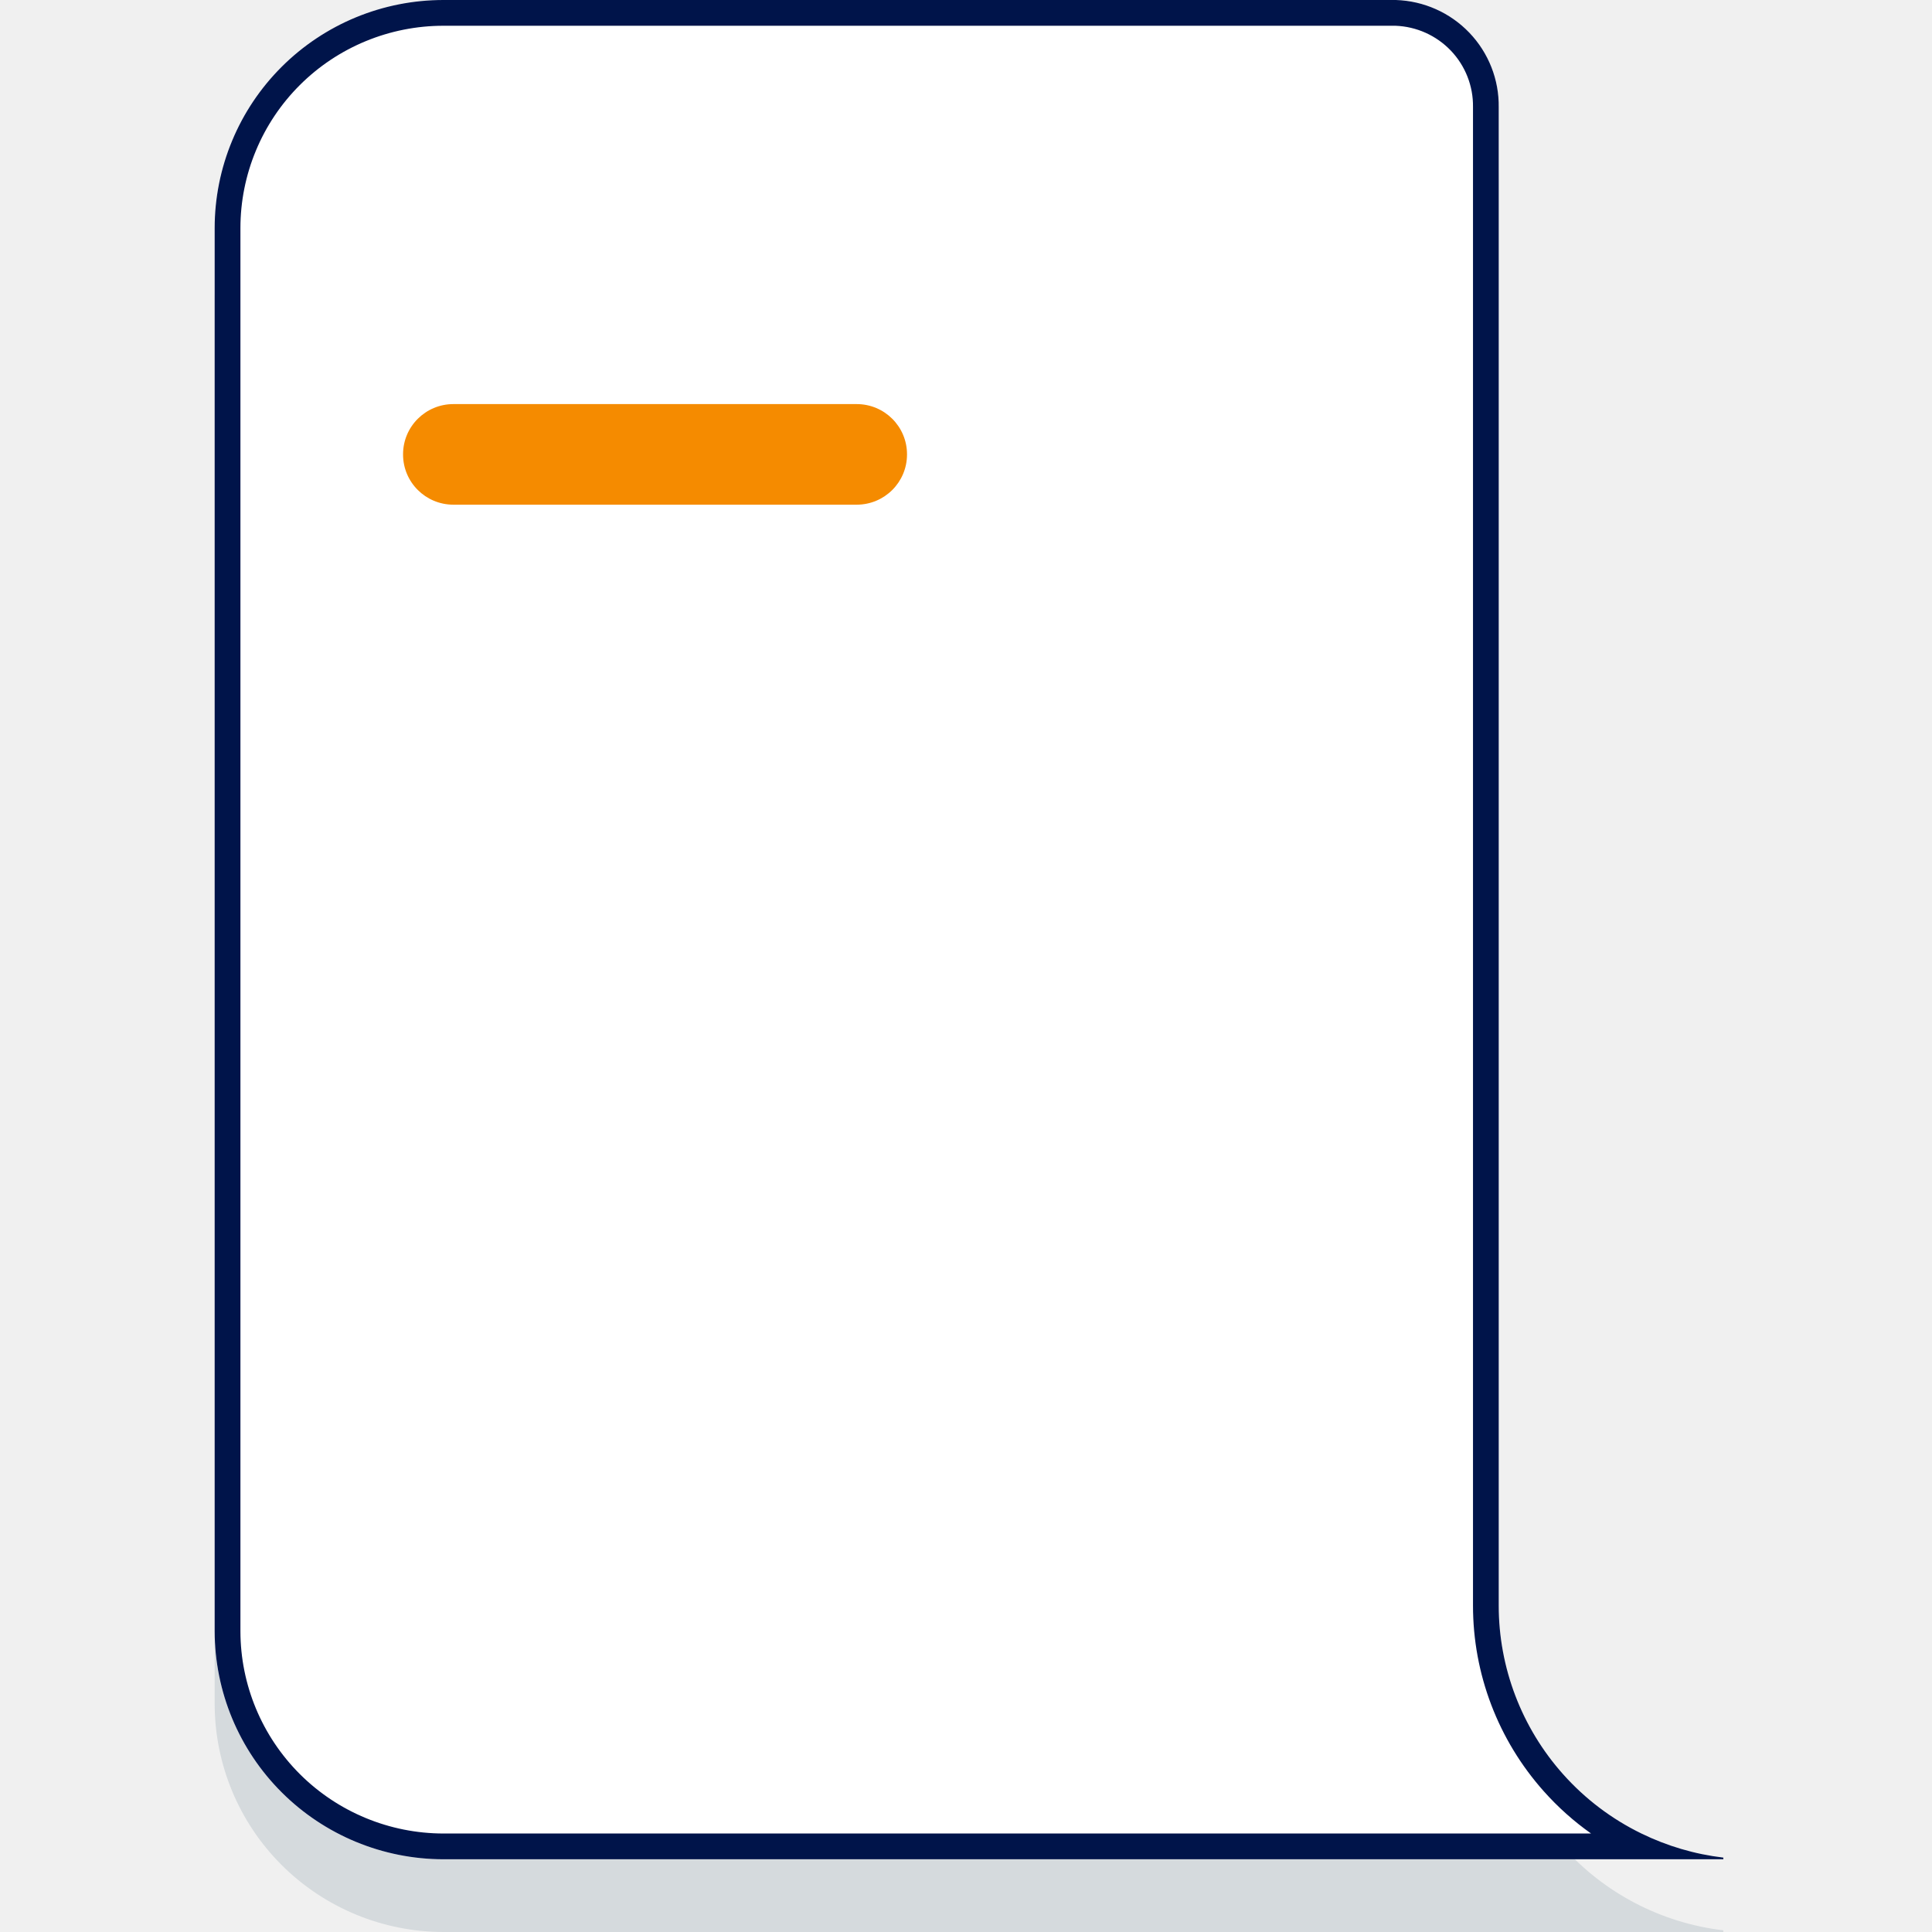
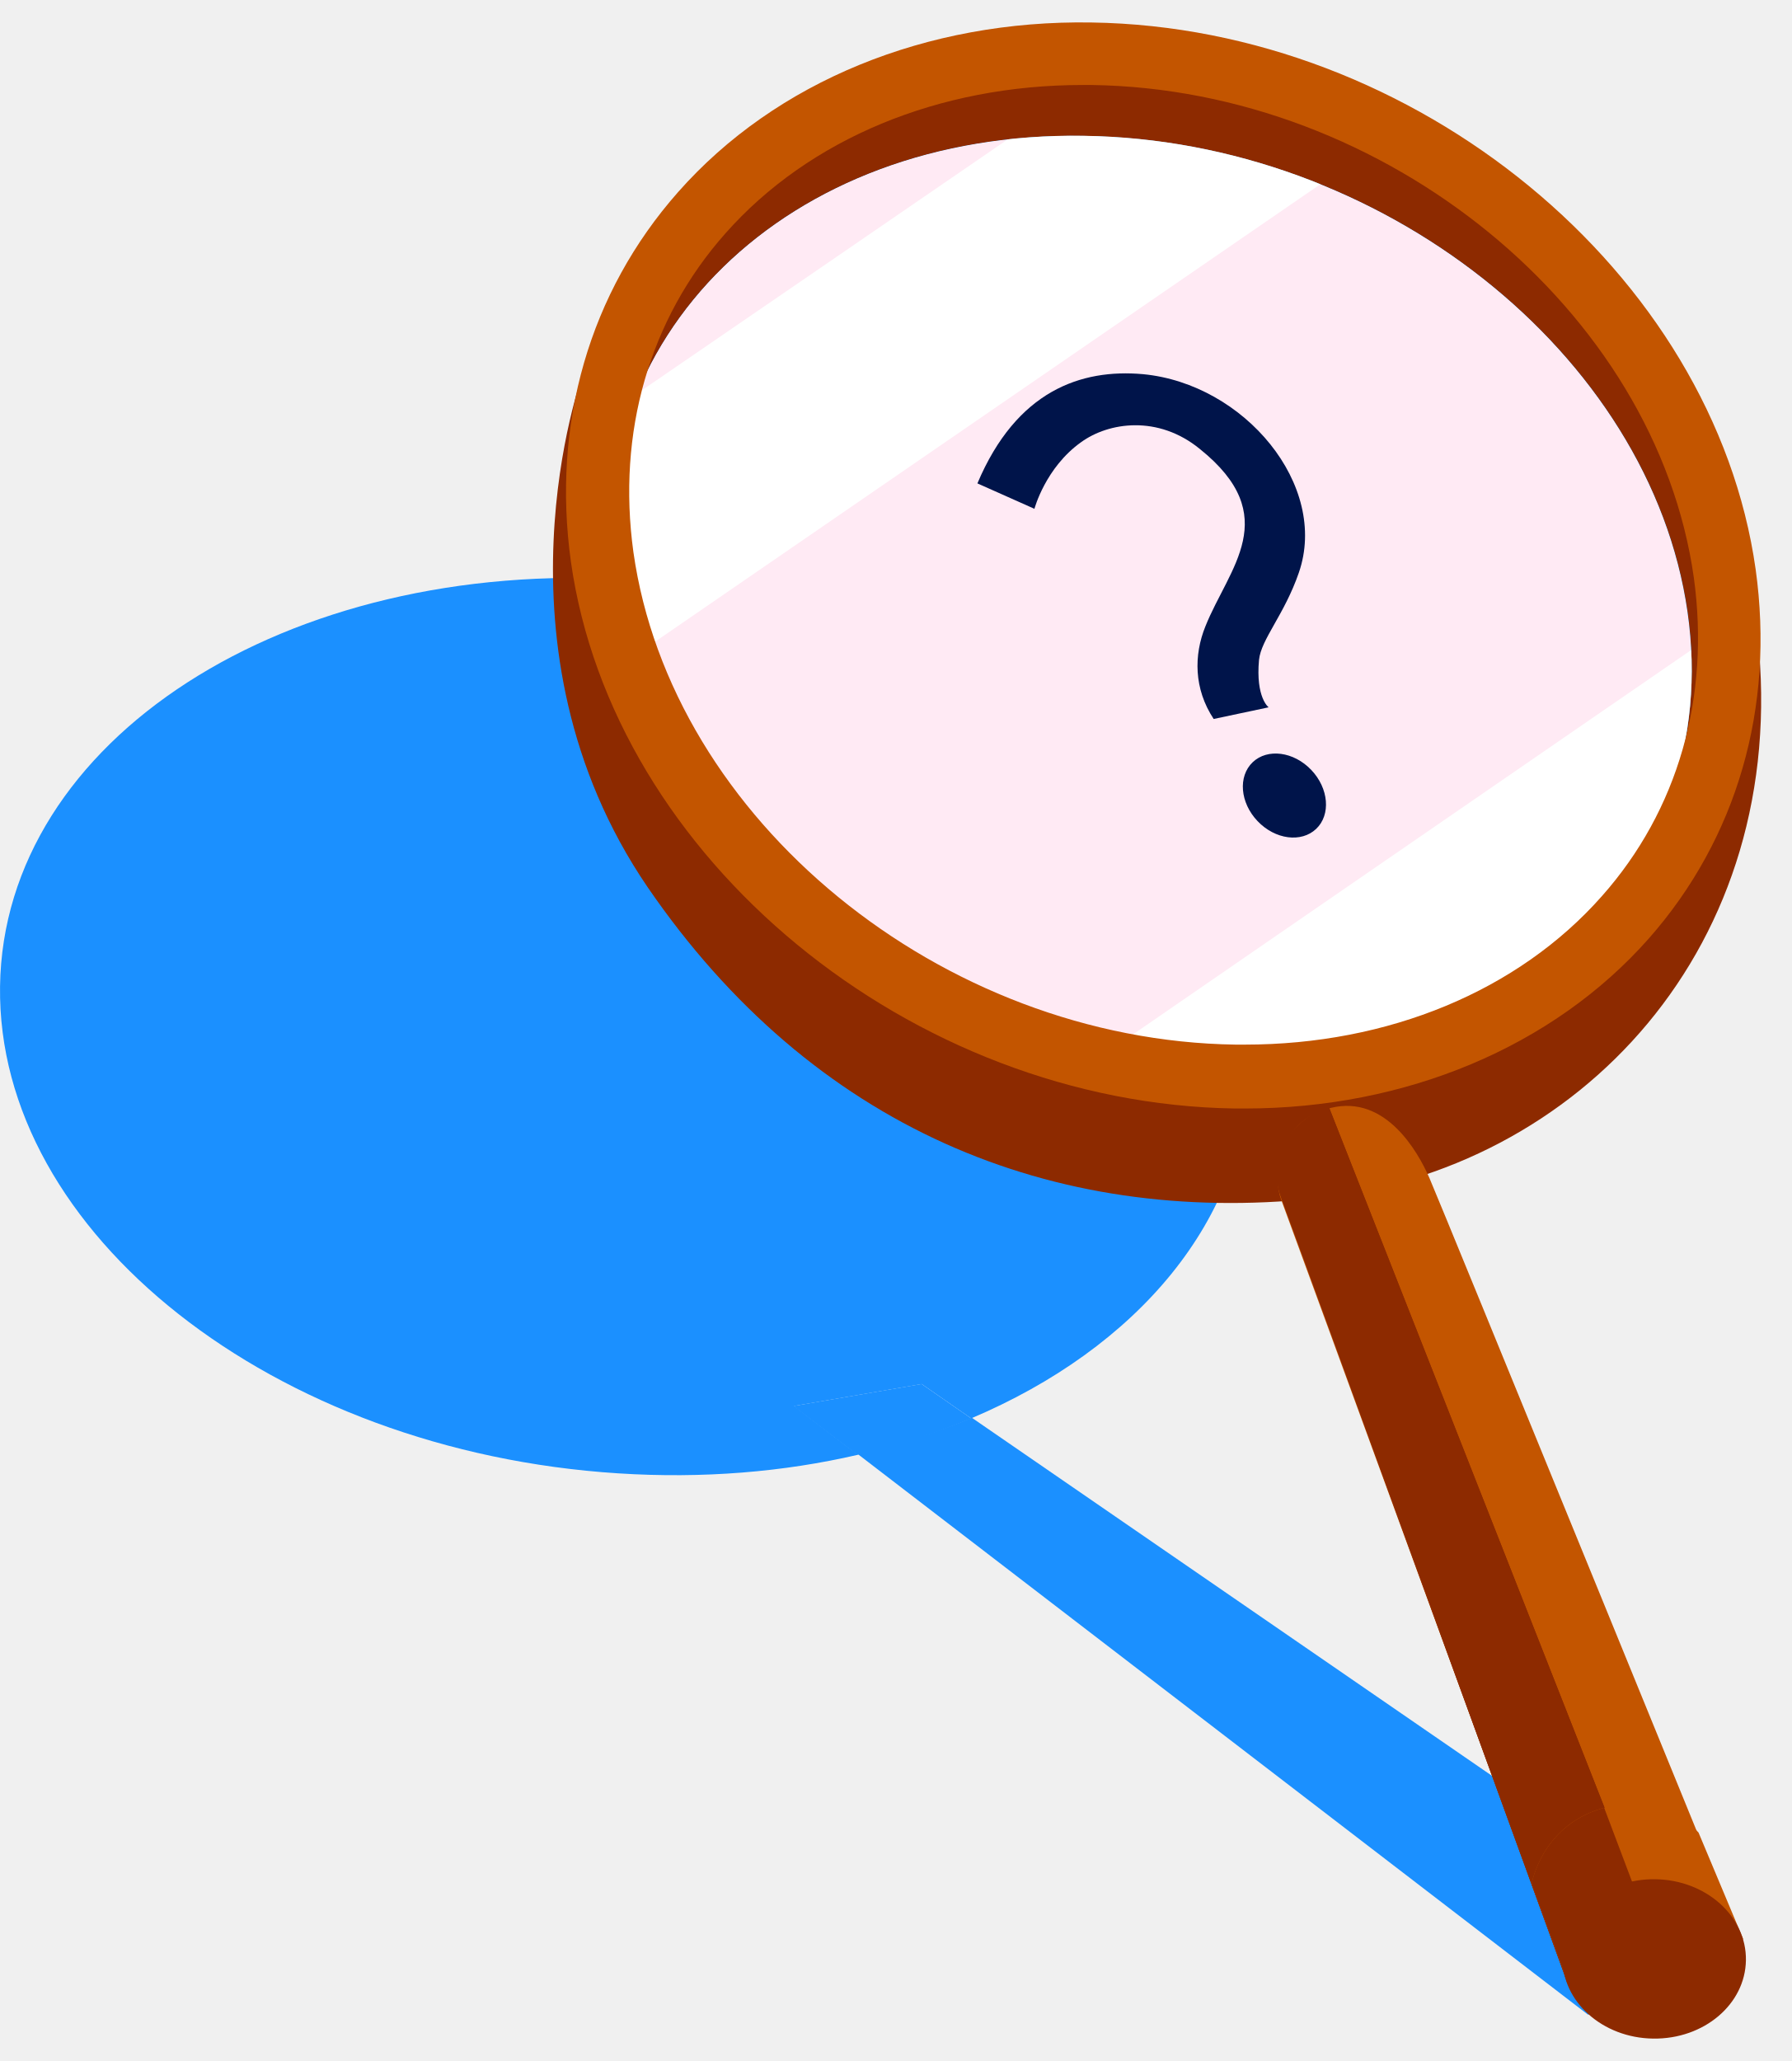
- <svg xmlns="http://www.w3.org/2000/svg" width="45" height="45" viewBox="0 0 45 45" fill="none">
-   <path d="M34.908 39.088V4.195C34.918 3.548 34.672 2.924 34.224 2.456C33.776 1.988 33.162 1.714 32.513 1.694H10.328C9.629 1.694 8.936 1.831 8.289 2.098C7.643 2.365 7.055 2.757 6.561 3.25C6.066 3.743 5.673 4.329 5.406 4.974C5.138 5.618 5 6.309 5 7.007V39.687C5.002 41.096 5.563 42.446 6.562 43.442C7.561 44.438 8.916 44.998 10.328 45H40.14V44.961C38.699 44.79 37.369 44.099 36.405 43.016C35.441 41.934 34.908 40.536 34.908 39.088Z" fill="#D5DADD" />
-   <path d="M34.908 37.395V2.501C34.918 1.855 34.672 1.23 34.224 0.762C33.776 0.294 33.162 0.021 32.513 0H10.328C9.629 0 8.936 0.137 8.289 0.404C7.643 0.671 7.055 1.063 6.561 1.556C6.066 2.05 5.673 2.635 5.406 3.28C5.138 3.924 5 4.615 5 5.313V37.993C5.002 39.402 5.563 40.752 6.562 41.748C7.561 42.744 8.916 43.305 10.328 43.306H40.14V43.267C38.699 43.096 37.369 42.405 36.405 41.322C35.441 40.24 34.908 38.842 34.908 37.395Z" fill="white" />
-   <path fill-rule="evenodd" clip-rule="evenodd" d="M34.309 2.497L34.309 2.493C34.316 2.004 34.13 1.531 33.791 1.177C33.453 0.825 32.992 0.618 32.503 0.6H10.328C9.707 0.6 9.092 0.722 8.518 0.959C7.944 1.196 7.423 1.543 6.984 1.981C6.545 2.419 6.197 2.938 5.96 3.51C5.722 4.082 5.6 4.694 5.6 5.313V37.993C5.601 39.242 6.1 40.44 6.986 41.324C7.872 42.207 9.075 42.705 10.329 42.706H37.059C36.658 42.423 36.288 42.093 35.957 41.721C34.895 40.529 34.308 38.99 34.309 37.395C34.309 37.395 34.309 37.395 34.309 37.395V2.497ZM34.908 37.395C34.908 38.842 35.441 40.24 36.405 41.322C36.922 41.903 37.544 42.371 38.232 42.706C38.827 42.996 39.471 43.188 40.14 43.267V43.306H10.328C8.916 43.305 7.561 42.744 6.562 41.748C5.563 40.752 5.002 39.402 5 37.993V5.313C5 4.615 5.138 3.924 5.406 3.28C5.673 2.635 6.066 2.05 6.561 1.556C7.055 1.063 7.643 0.671 8.289 0.404C8.936 0.137 9.629 0 10.328 0H32.513C33.162 0.021 33.776 0.294 34.224 0.762C34.672 1.23 34.918 1.855 34.908 2.501V37.395Z" fill="#00144A" />
-   <path d="M19.954 9.412H10.56C9.913 9.412 9.388 9.935 9.388 10.581V10.586C9.388 11.232 9.913 11.755 10.56 11.755H19.954C20.601 11.755 21.126 11.232 21.126 10.586V10.581C21.126 9.935 20.601 9.412 19.954 9.412Z" fill="#F58B00" />
+ <svg xmlns="http://www.w3.org/2000/svg" width="40" height="46" viewBox="0 0 40 46" fill="none">
+   <path d="M38.911 43.494L35.446 44.965L19.149 32.455C20.038 32.24 20.897 31.98 21.694 31.643L38.911 43.494Z" fill="#1B90FF" />
+   <path d="M14.09 12.938C21.787 13.428 27.965 18.304 27.888 23.808C27.842 27.226 25.374 30.093 21.679 31.657L20.575 30.891L17.724 31.381L19.149 32.47C17.494 32.853 15.7 33.006 13.799 32.884C6.103 32.393 -0.076 27.518 0.001 22.014C0.077 16.51 6.394 12.447 14.09 12.938Z" fill="#1B90FF" />
+   <path d="M20.576 30.892L21.68 31.658C20.882 31.995 20.039 32.271 19.135 32.471L17.709 31.382L20.56 30.892H20.576Z" fill="#1B90FF" />
+   <path fill-rule="evenodd" clip-rule="evenodd" d="M13.003 8.367C13.003 8.367 10.795 14.439 14.459 19.805C18.139 25.171 23.489 27.363 29.361 26.75C35.233 26.137 39.986 21.123 39.235 14.193C38.483 7.264 34.666 5.01 32.474 3.415C30.281 1.821 24.654 0.548 20.822 1.422C16.989 2.296 13.003 8.383 13.003 8.383V8.367Z" fill="#8D2A00" />
+   <path fill-rule="evenodd" clip-rule="evenodd" d="M24.194 3.033C30.817 3.125 36.842 7.893 37.67 13.657C38.498 19.422 33.776 24.021 27.153 23.914C20.53 23.807 14.504 19.054 13.677 13.289C12.864 7.525 17.571 2.925 24.194 3.033Z" fill="#56BDFF" />
+   <mask id="mask0_4003_75582" style="mask-type:luminance" maskUnits="userSpaceOnUse" x="13" y="3" width="25" height="21">
+     <path d="M24.193 3.031C30.816 3.123 36.841 7.891 37.669 13.656C38.497 19.42 33.775 24.02 27.152 23.912C20.529 23.805 14.504 19.052 13.676 13.288C12.863 7.523 17.57 2.924 24.193 3.031Z" fill="white" />
+   </mask>
+   <g mask="url(#mask0_4003_75582)">
+     <path fill-rule="evenodd" clip-rule="evenodd" d="M24.193 3.032C30.816 3.124 36.841 7.892 37.669 13.656C38.497 19.421 33.775 24.02 27.152 23.913C20.529 23.806 14.504 19.053 13.676 13.288C12.863 7.524 17.57 2.924 24.193 3.032Z" fill="#FFEAF4" />
+     <path fill-rule="evenodd" clip-rule="evenodd" d="M35.738 -5.984C36.244 -5.754 36.382 -5.095 36.689 -4.665C37.562 -3.439 38.421 -2.197 39.295 -0.971C38.59 -0.48 37.884 0.011 37.179 0.501L36.642 -0.817C29.222 4.288 21.787 9.393 14.366 14.499C13.814 15.434 13.278 16.354 12.726 17.289C11.499 18.132 10.257 18.976 9.031 19.819C8.969 19.773 8.908 19.727 8.847 19.696C8.831 19.788 8.862 19.849 8.785 19.788C8.172 18.884 7.559 17.979 6.946 17.075C6.777 16.829 6.317 16.4 6.394 16.155L8.785 14.529C8.939 13.763 9.077 12.996 9.23 12.23L13.109 9.547C20.652 4.38 28.195 -0.802 35.738 -5.984ZM51.023 5.392C51.913 6.664 52.802 7.937 53.676 9.209C53.906 9.501 54.611 10.099 54.442 10.528C46.838 15.725 39.233 20.923 31.629 26.105C29.805 27.362 27.996 28.634 26.171 29.892C25.803 30.167 24.623 31.287 24.148 31.118L21.679 27.392C21.388 26.979 21.035 26.687 20.821 26.166C30.878 19.236 40.951 12.306 51.023 5.377V5.392Z" fill="white" />
+   </g>
+   <path d="M27.784 24.741C27.784 24.741 27.646 24.741 27.569 24.741C20.333 24.634 13.679 19.16 12.744 12.537C12.315 9.455 13.158 6.527 15.135 4.289C17.312 1.82 20.685 0.441 24.365 0.502C31.601 0.609 38.255 6.083 39.19 12.706C39.62 15.787 38.776 18.716 36.799 20.954C34.668 23.361 31.387 24.741 27.784 24.741ZM24.166 1.897C20.961 1.897 18.064 3.093 16.193 5.209C14.492 7.125 13.771 9.655 14.139 12.322C14.982 18.286 21.007 23.223 27.584 23.315C27.646 23.315 27.707 23.315 27.784 23.315C30.988 23.315 33.886 22.119 35.756 20.003C37.458 18.087 38.178 15.557 37.81 12.89C36.967 6.926 30.942 1.989 24.365 1.897C24.303 1.897 24.242 1.897 24.166 1.897Z" fill="#C35500" />
+   <path fill-rule="evenodd" clip-rule="evenodd" d="M35.019 44.319C35.019 44.319 28.779 27.255 28.595 26.765C28.411 26.274 28.503 25.017 29.714 24.726C30.925 24.434 31.646 25.692 31.907 26.29C32.167 26.887 38.928 43.445 38.928 43.445L37.334 44.013L35.019 44.319Z" fill="#C35500" />
+   <path fill-rule="evenodd" clip-rule="evenodd" d="M36.445 41.943L29.653 24.68C29.653 24.68 28.059 25.293 28.611 26.765C29.163 28.237 35.004 44.304 34.988 44.258C34.973 44.212 35.54 43.123 36.69 42.694L36.445 41.943Z" fill="#8D2A00" />
+   <path fill-rule="evenodd" clip-rule="evenodd" d="M36.445 41.943L29.653 24.68C29.653 24.68 28.059 25.293 28.611 26.765C29.163 28.237 35.004 44.304 34.988 44.258C34.973 44.212 35.54 43.123 36.69 42.694L36.445 41.943Z" fill="#8D2A00" />
+   <path fill-rule="evenodd" clip-rule="evenodd" d="M38.912 43.278L37.915 40.901C37.915 40.901 37.103 39.966 35.754 40.364C34.404 40.763 34.19 42.051 34.19 42.051L35.002 44.259L38.927 43.278H38.912Z" fill="#C35500" />
+   <mask id="mask1_4003_75582" style="mask-type:luminance" maskUnits="userSpaceOnUse" x="34" y="40" width="5" height="5">
+     <path d="M38.91 43.278L37.914 40.901C37.914 40.901 37.101 39.966 35.752 40.364C34.403 40.763 34.188 42.051 34.188 42.051L35.001 44.259L38.926 43.278H38.91Z" fill="white" />
+   </mask>
+   <g mask="url(#mask1_4003_75582)">
+     <path fill-rule="evenodd" clip-rule="evenodd" d="M35.705 40.074L36.533 42.266L35.506 44.872L35.153 45.532L34.049 44.106L33.206 41.055L35.705 40.074Z" fill="#8D2A00" />
+   </g>
+   <path fill-rule="evenodd" clip-rule="evenodd" d="M36.949 41.943C38.084 41.958 38.988 42.771 38.973 43.752C38.958 44.733 38.038 45.515 36.903 45.5C35.769 45.485 34.864 44.672 34.879 43.691C34.895 42.71 35.815 41.928 36.949 41.943Z" fill="#8D2A00" />
+   <path d="M21.818 10.789L23.091 11.356C23.091 11.356 23.336 10.436 24.133 9.869C24.746 9.424 25.85 9.256 26.785 10.022C28.656 11.525 27.429 12.675 26.908 13.978C26.647 14.621 26.647 15.373 27.092 16.047L28.319 15.787C28.319 15.787 28.027 15.572 28.104 14.729C28.15 14.269 28.671 13.717 28.993 12.782C29.668 10.835 27.782 8.566 25.513 8.351C24.133 8.228 22.692 8.719 21.818 10.789Z" fill="#00144A" />
+   <path d="M29.38 18.5C29.711 18.185 29.662 17.596 29.271 17.185C28.88 16.774 28.294 16.697 27.963 17.012C27.632 17.328 27.68 17.916 28.072 18.327C28.463 18.738 29.048 18.815 29.38 18.5Z" fill="#00144A" />
</svg>
